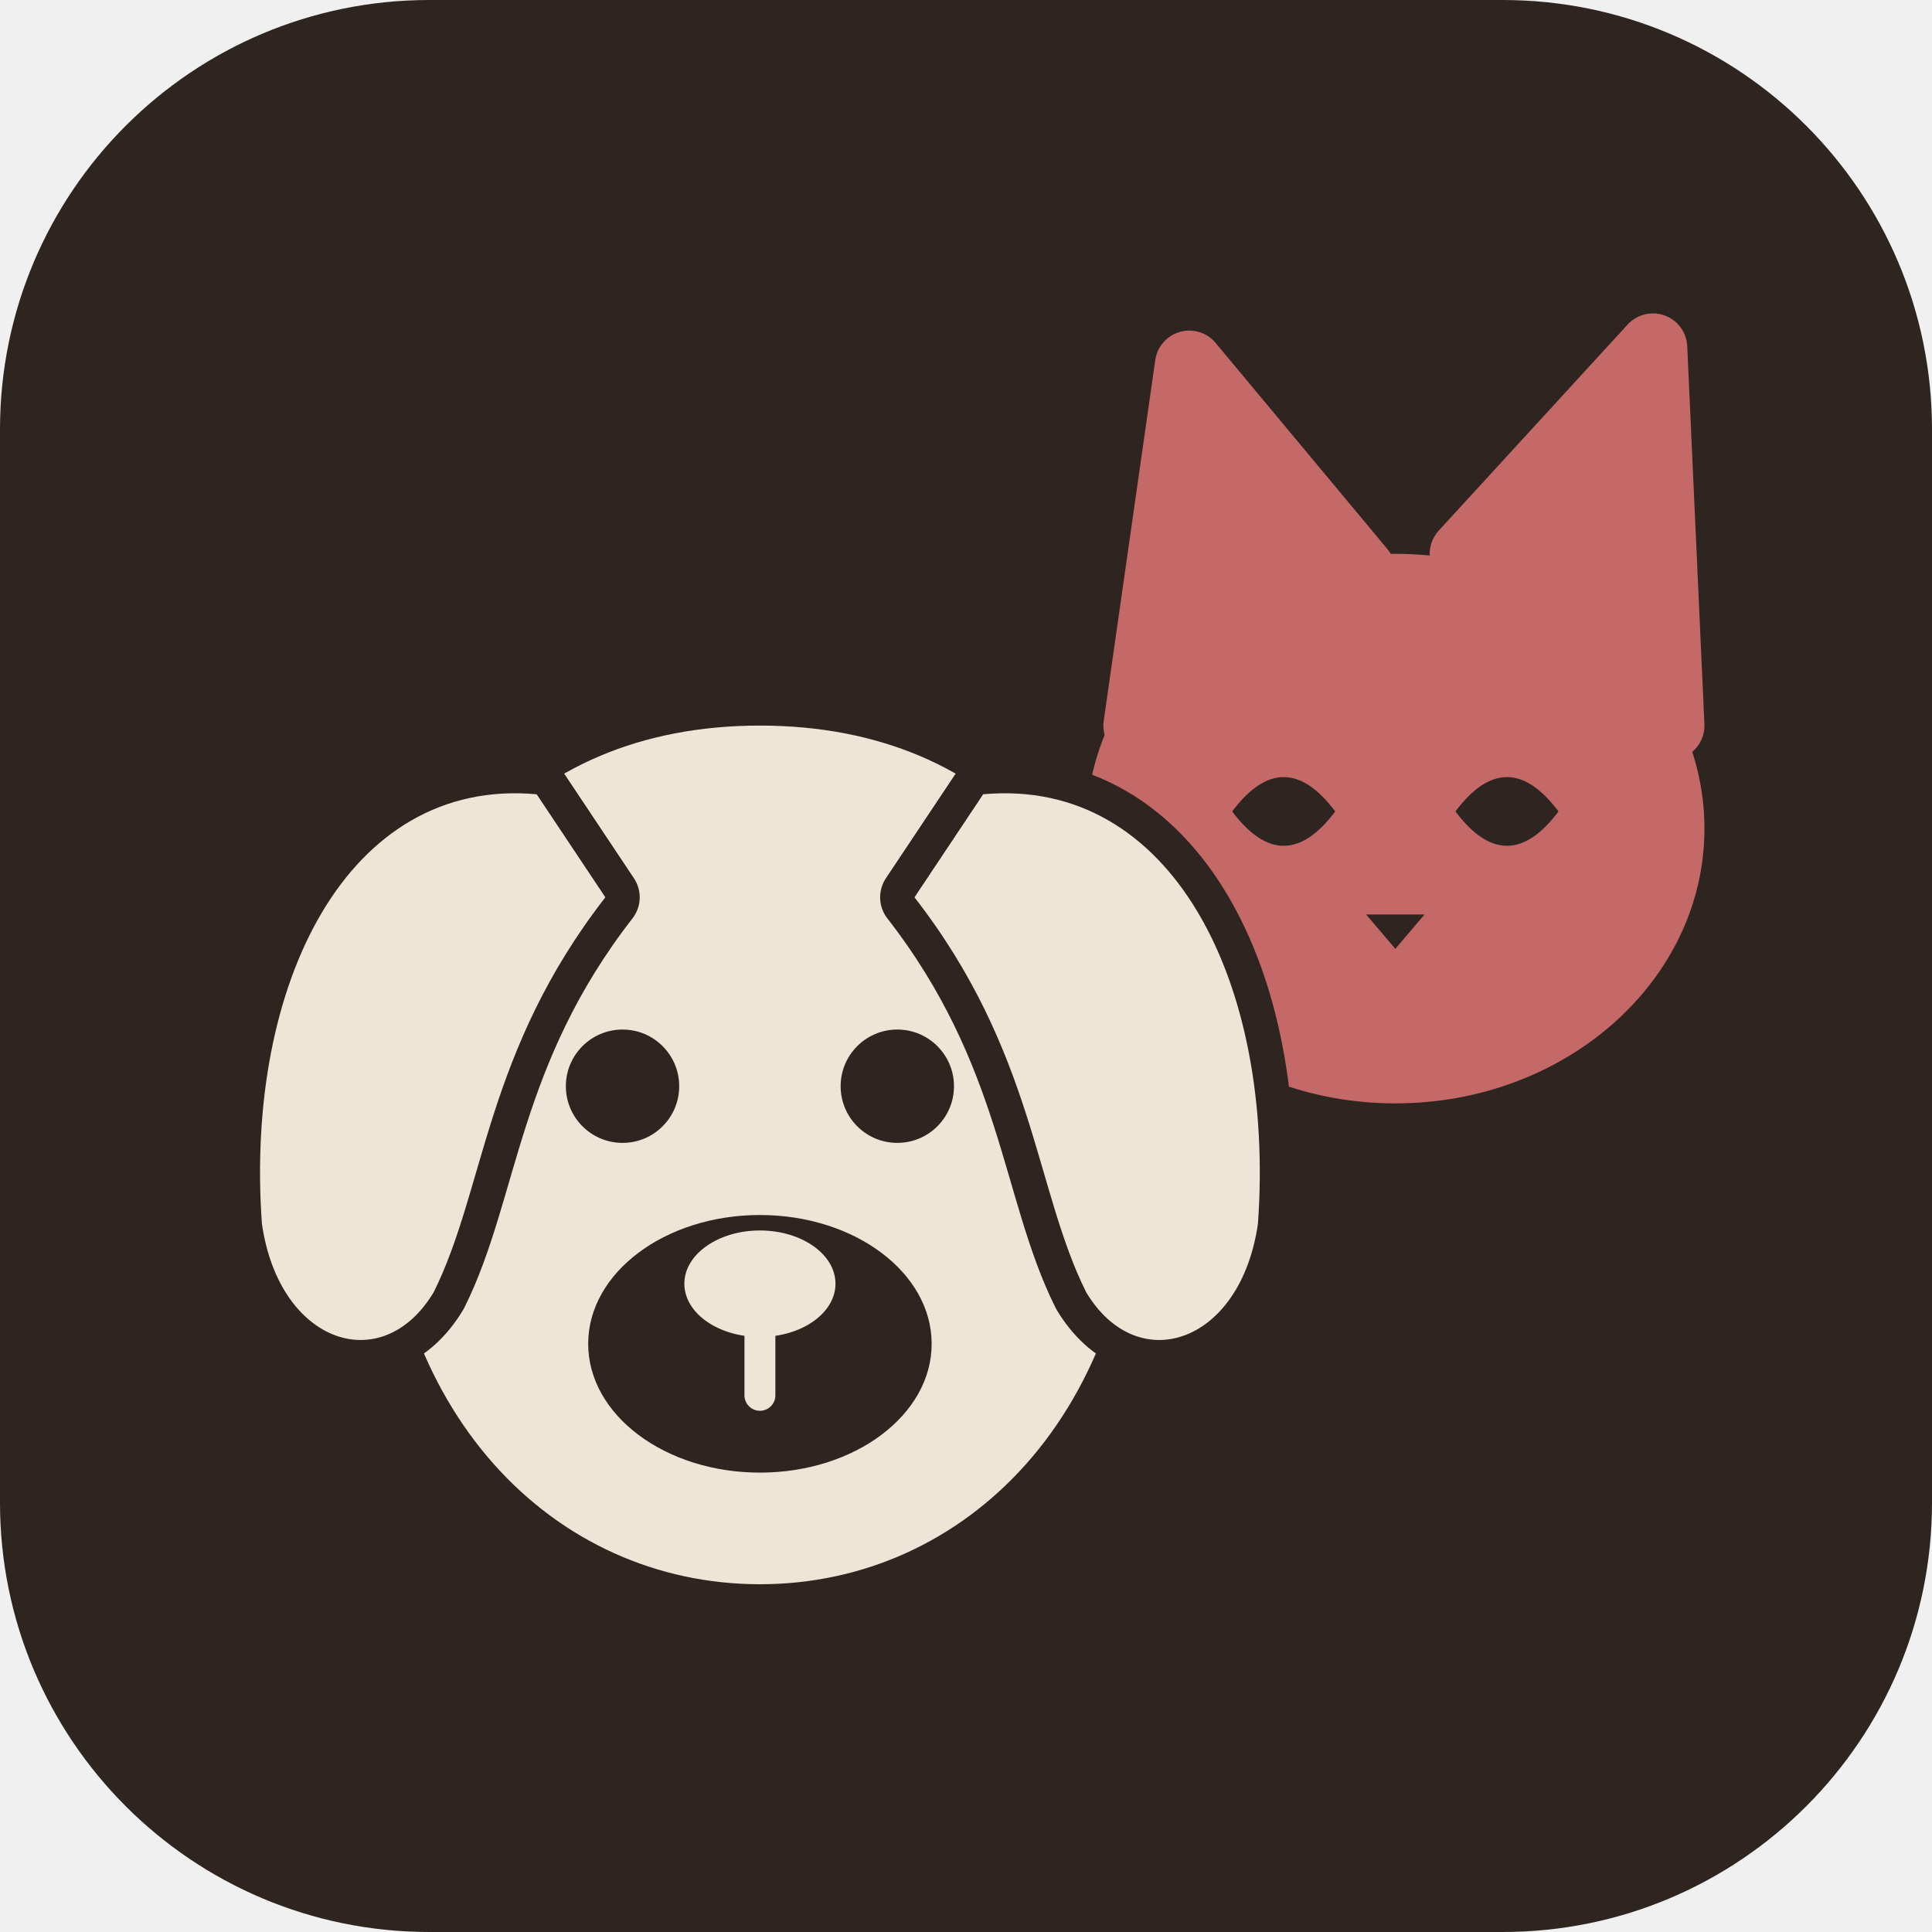
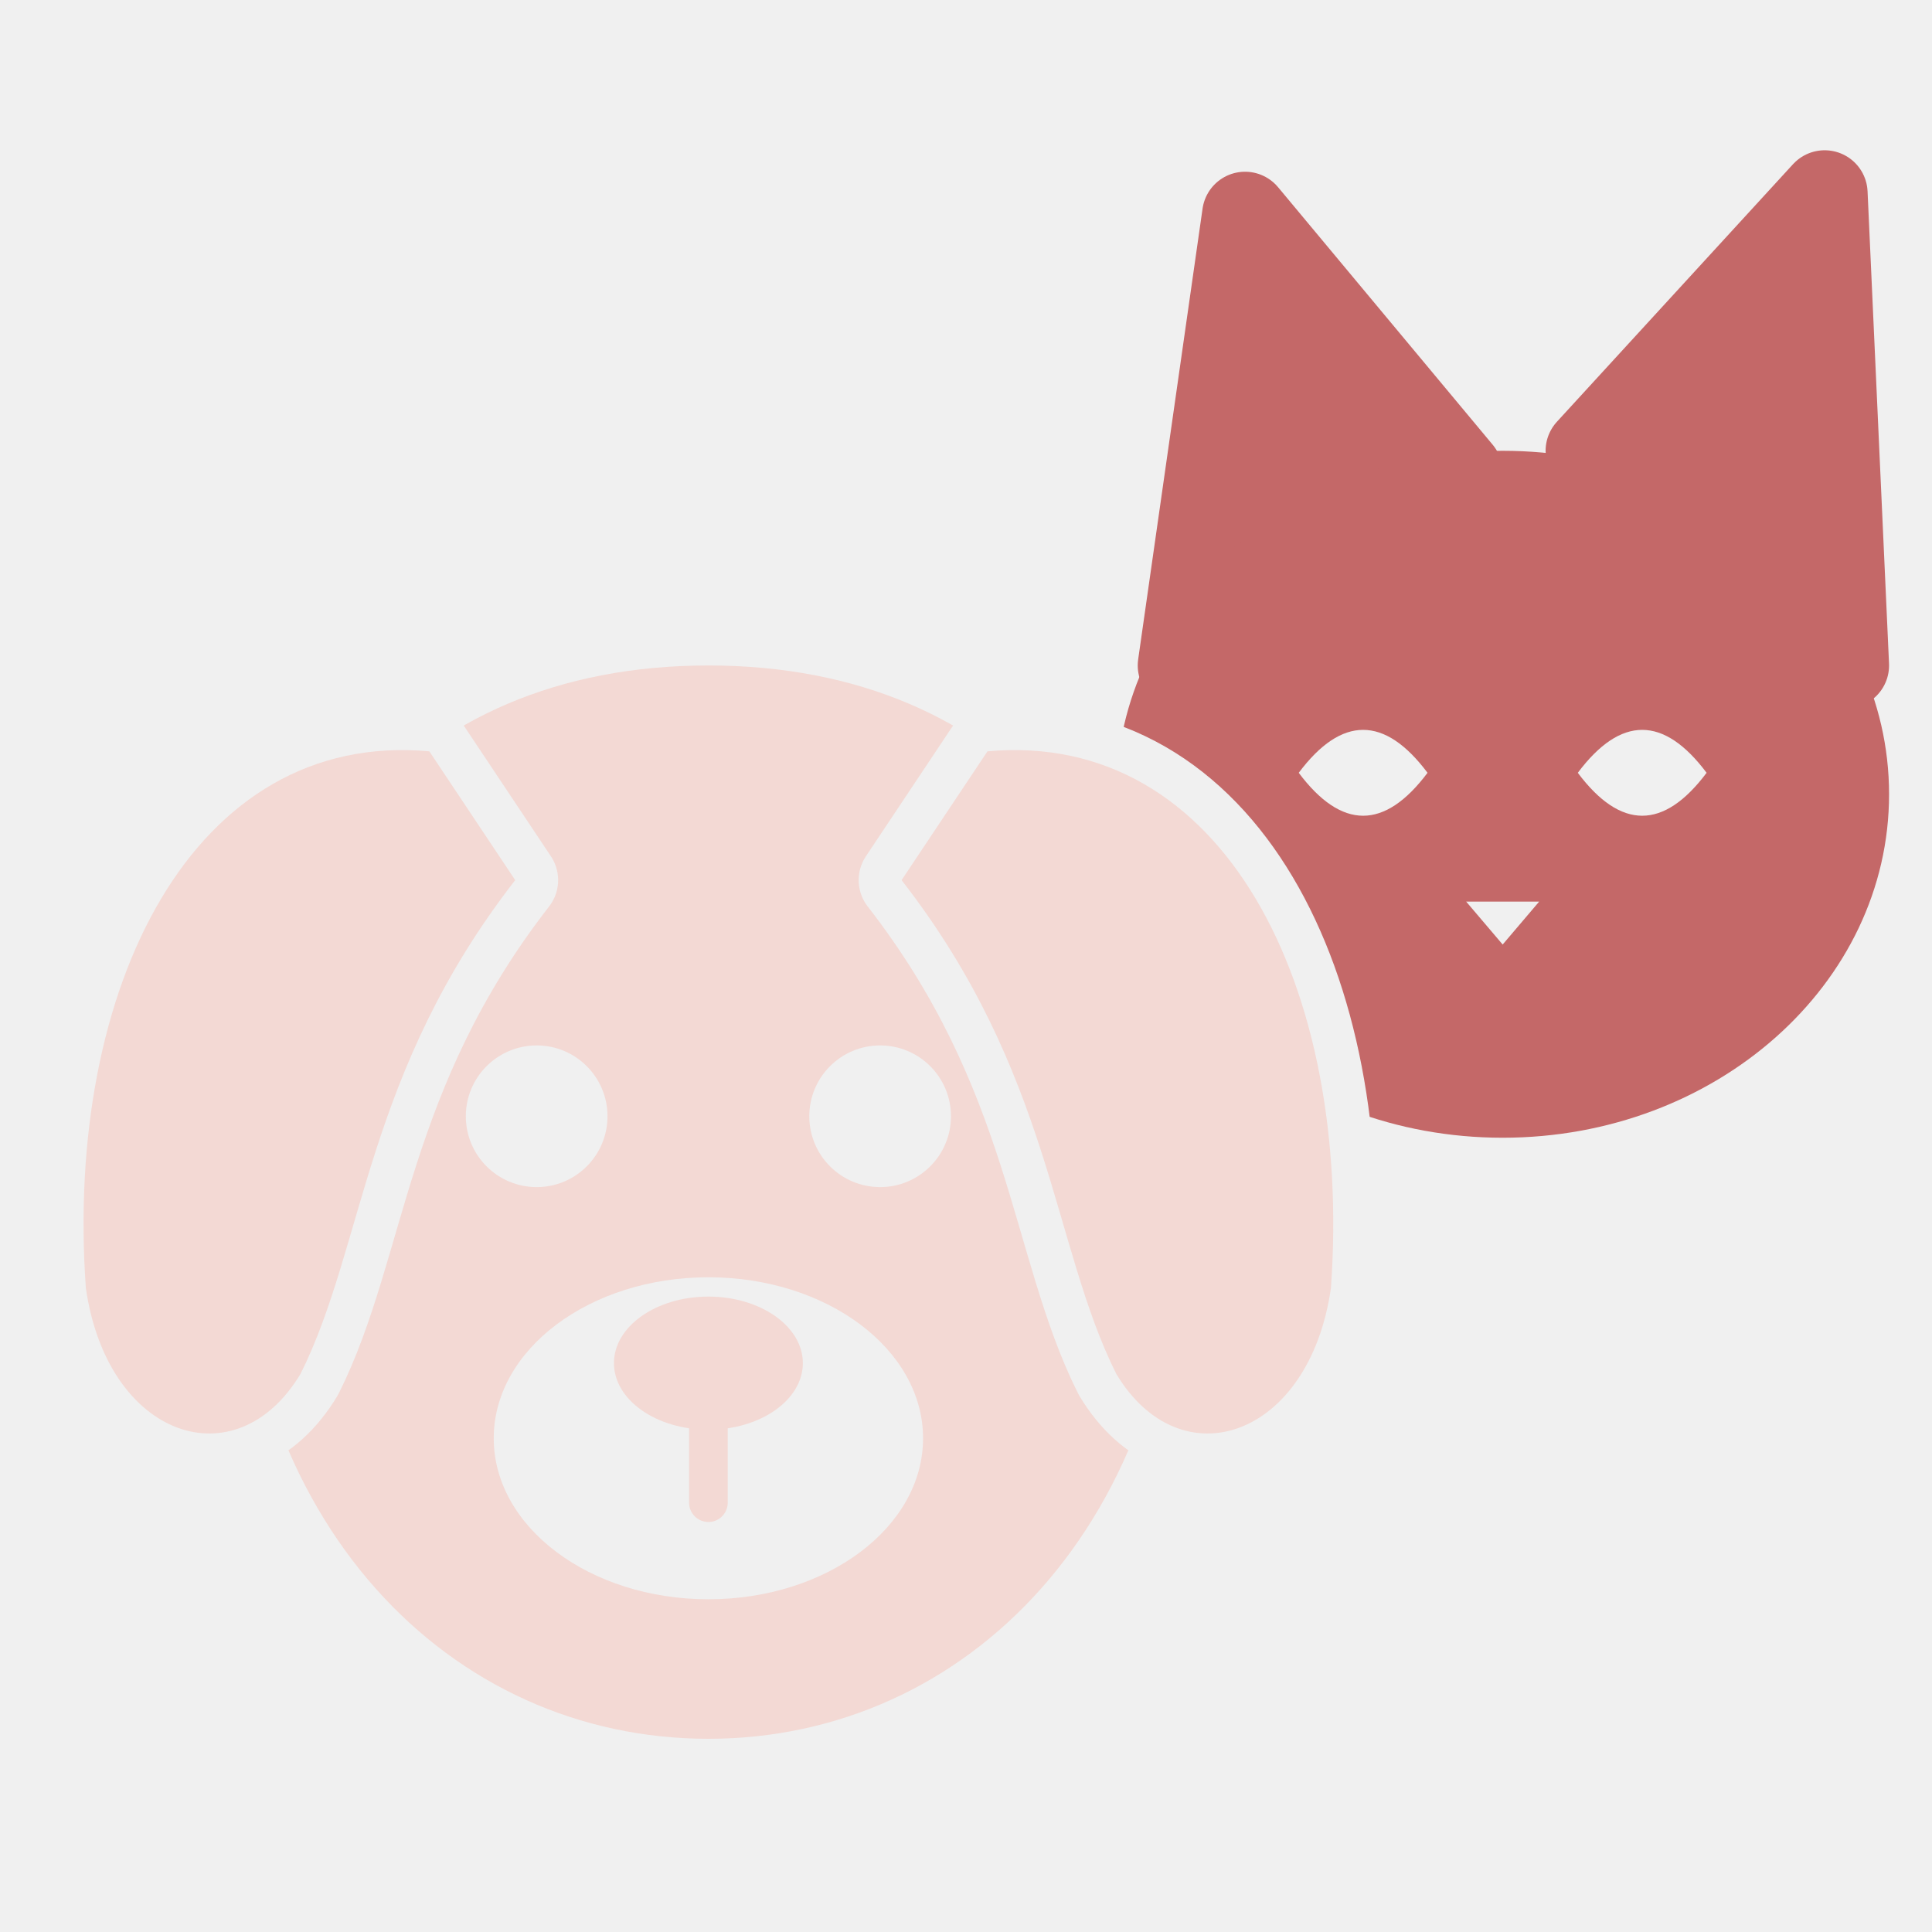
<svg xmlns="http://www.w3.org/2000/svg" viewBox="5 5 90 90" role="img" aria-label="Prime Origins">
  <defs>
-     <mask id="pof-cat" maskUnits="userSpaceOnUse" x="0" y="0" width="100" height="100">
+     <mask id="por-cat" maskUnits="userSpaceOnUse" x="0" y="0" width="100" height="100">
      <rect width="100" height="100" fill="#fff" />
      <g fill="#000" stroke="#000" stroke-width="4" stroke-linejoin="round">
        <path d="M38 36 C52 36 60 46 60 60 C60 76 50 86 38 86 C26 86 16 76 16 60 C16 46 24 36 38 36 Z" />
        <path d="M25 40 C14 39 8 51 9 65 C10 72 16 74 19 69 C22 63 22 55 29 46 Z" />
        <path d="M51 40 C62 39 68 51 67 65 C66 72 60 74 57 69 C54 63 54 55 47 46 Z" />
      </g>
      <path d="M65.5 41 Q68.5 37 71.5 41 Q68.5 45 65.5 41 Z M78.5 41 Q81.5 37 84.5 41 Q81.5 45 78.5 41 Z M73.3 47 h3.4 l-1.7 2 z" fill="#000" />
    </mask>
-     <mask id="pof-dog" maskUnits="userSpaceOnUse" x="0" y="0" width="100" height="100">
+     <mask id="por-dog" maskUnits="userSpaceOnUse" x="0" y="0" width="100" height="100">
      <rect width="100" height="100" fill="#fff" />
      <g fill="#000" stroke="#000" stroke-width="4" stroke-linejoin="round">
        <path d="M25 40 C14 39 8 51 9 65 C10 72 16 74 19 69 C22 63 22 55 29 46 Z" />
        <path d="M51 40 C62 39 68 51 67 65 C66 72 60 74 57 69 C54 63 54 55 47 46 Z" />
      </g>
      <circle cx="30" cy="57" r="3.3" fill="#000" />
      <circle cx="46" cy="57" r="3.3" fill="#000" />
      <ellipse cx="38" cy="72" rx="10" ry="7.5" fill="#000" />
    </mask>
  </defs>
-   <rect x="5" y="5" width="90" height="90" rx="20" fill="#2e2420" />
-   <g transform="translate(50 50) scale(.8) translate(-50 -50)">
-     <g mask="url(#pof-cat)" fill="#c46868">
-       <g stroke="#c46868" stroke-width="4" stroke-linejoin="round">
-         <path d="M60 36 L63 15 L73 27 Z" />
-         <path d="M79 26 L90 14 L91 36 Z" />
-       </g>
-       <ellipse cx="75" cy="42" rx="18" ry="16" />
+   <g mask="url(#por-cat)" fill="#c46868">
+     <g stroke="#c46868" stroke-width="4" stroke-linejoin="round">
+       <path d="M60 36 L63 15 L73 27 Z" />
+       <path d="M79 26 L90 14 L91 36 Z" />
    </g>
-     <path d="M38 36 C52 36 60 46 60 60 C60 76 50 86 38 86 C26 86 16 76 16 60 C16 46 24 36 38 36 Z" fill="#efe5d6" mask="url(#pof-dog)" />
-     <path d="M25 40 C14 39 8 51 9 65 C10 72 16 74 19 69 C22 63 22 55 29 46 Z" fill="#efe5d6" />
-     <path d="M51 40 C62 39 68 51 67 65 C66 72 60 74 57 69 C54 63 54 55 47 46 Z" fill="#efe5d6" />
-     <ellipse cx="38" cy="68.5" rx="4.4" ry="3.1" fill="#efe5d6" />
-     <path d="M38 71.5 V75" stroke="#efe5d6" stroke-width="1.8" stroke-linecap="round" />
+     <ellipse cx="75" cy="42" rx="18" ry="16" />
  </g>
+   <path d="M38 36 C52 36 60 46 60 60 C60 76 50 86 38 86 C26 86 16 76 16 60 C16 46 24 36 38 36 Z" fill="#f3d9d4" mask="url(#por-dog)" />
+   <path d="M25 40 C14 39 8 51 9 65 C10 72 16 74 19 69 C22 63 22 55 29 46 Z" fill="#f3d9d4" />
+   <path d="M51 40 C62 39 68 51 67 65 C66 72 60 74 57 69 C54 63 54 55 47 46 Z" fill="#f3d9d4" />
+   <ellipse cx="38" cy="68.5" rx="4.4" ry="3.1" fill="#f3d9d4" />
+   <path d="M38 71.5 V75" stroke="#f3d9d4" stroke-width="1.8" stroke-linecap="round" />
</svg>
